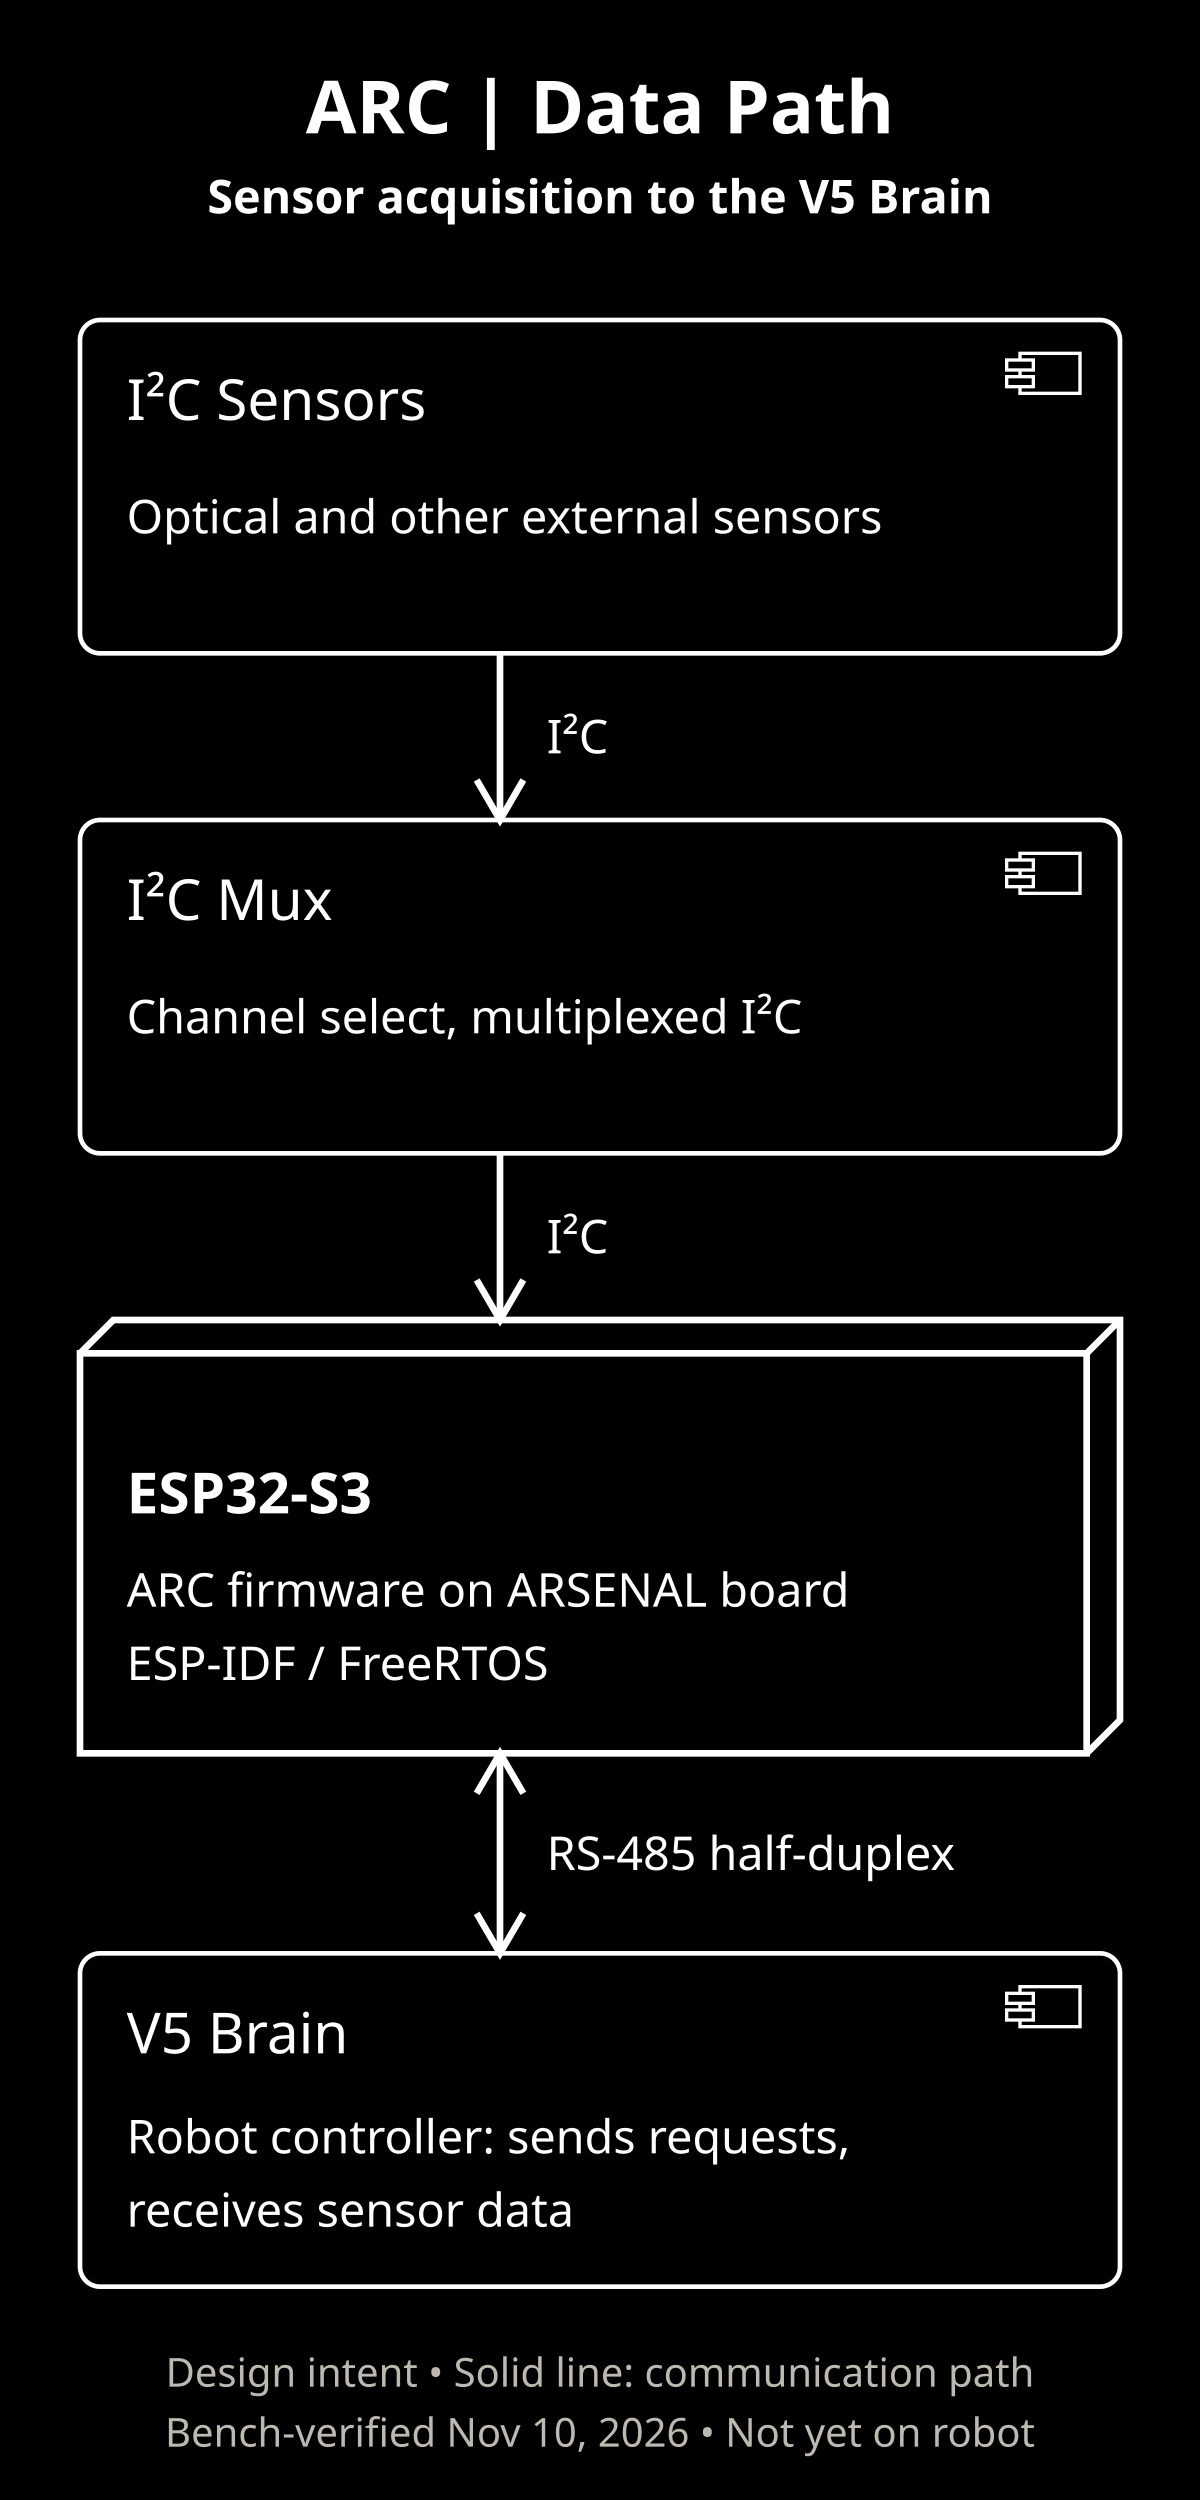
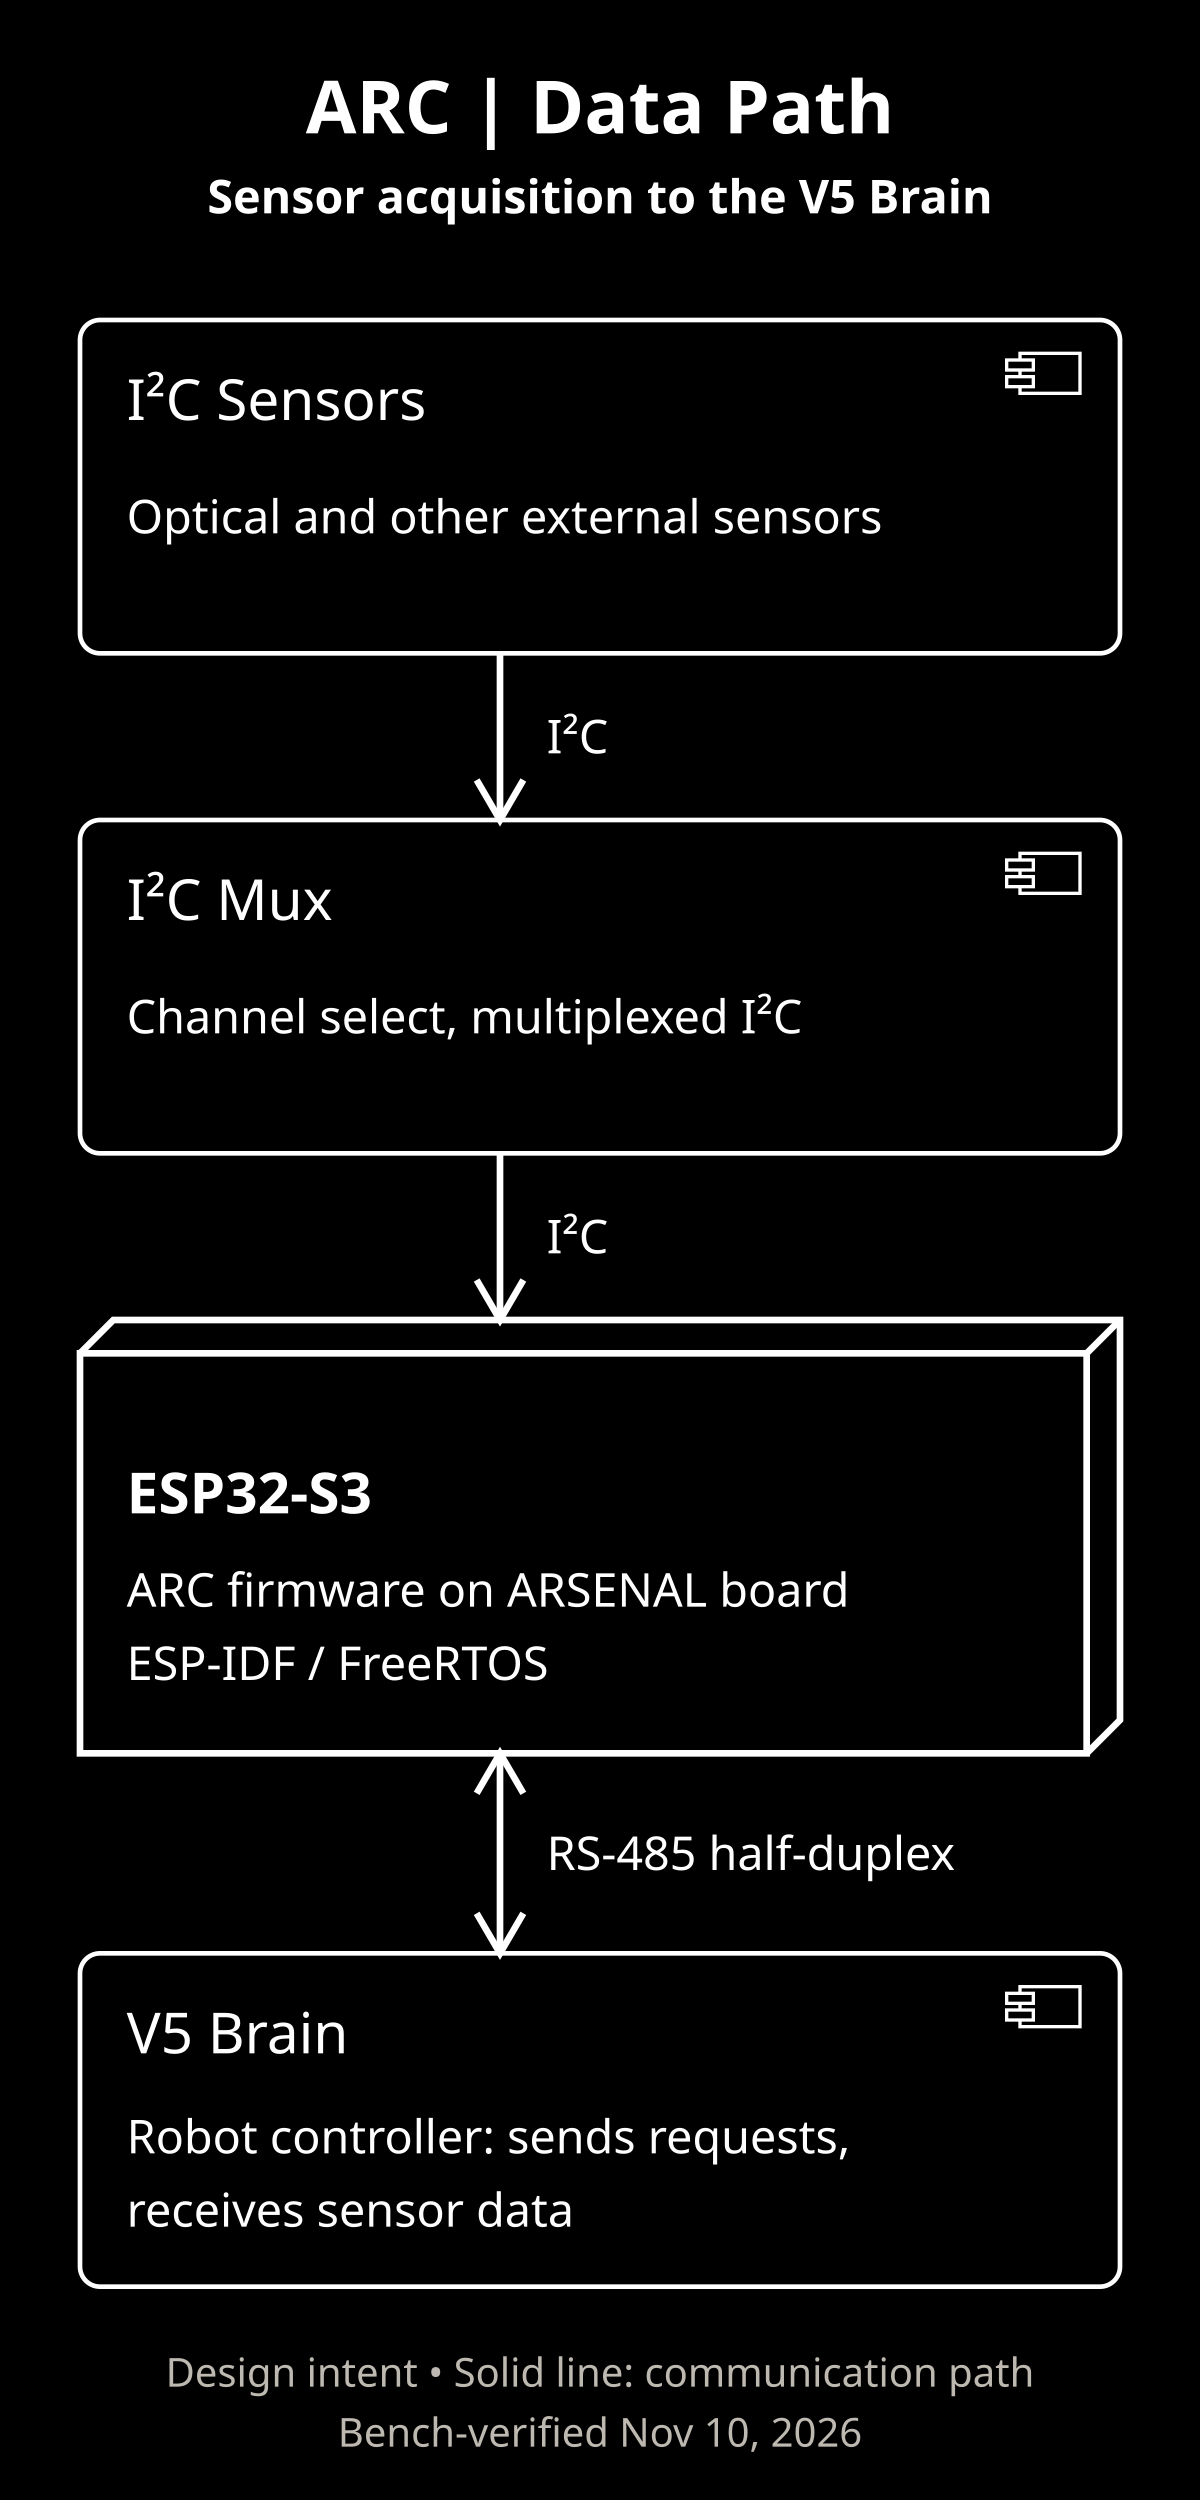
<svg xmlns="http://www.w3.org/2000/svg" viewBox="0 0 360 750" width="360" height="750" role="img" aria-labelledby="arcs-title arcs-desc">
  <rect width="360" height="750" fill="#000000" />
  <g font-family="'IBM Plex Sans', system-ui, sans-serif" fill="#ffffff">
    <text x="180" y="40" font-size="22" font-weight="700" text-anchor="middle">ARC | Data Path</text>
    <text x="180" y="64" font-size="14" font-weight="600" text-anchor="middle">Sensor acquisition to the V5 Brain</text>
    <rect x="24" y="96" width="312" height="100" rx="6" fill="none" stroke="#ffffff" stroke-width="1.4" />
    <rect x="306" y="106" width="18" height="12" fill="none" stroke="#ffffff" stroke-width="1" />
    <rect x="302" y="108" width="8" height="3" fill="#000" stroke="#ffffff" stroke-width="1" />
    <rect x="302" y="113" width="8" height="3" fill="#000" stroke="#ffffff" stroke-width="1" />
    <text x="38" y="126" font-size="17">I²C Sensors</text>
    <text x="38" y="160" font-size="14">Optical and other external sensors</text>
    <rect x="24" y="246" width="312" height="100" rx="6" fill="none" stroke="#ffffff" stroke-width="1.4" />
    <rect x="306" y="256" width="18" height="12" fill="none" stroke="#ffffff" stroke-width="1" />
    <rect x="302" y="258" width="8" height="3" fill="#000" stroke="#ffffff" stroke-width="1" />
    <rect x="302" y="263" width="8" height="3" fill="#000" stroke="#ffffff" stroke-width="1" />
    <text x="38" y="276" font-size="17">I²C Mux</text>
    <text x="38" y="310" font-size="14">Channel select, multiplexed I²C</text>
    <rect x="24" y="406" width="302" height="120" fill="none" stroke="#ffffff" stroke-width="2" />
    <polyline points="24,406 34,396 336,396 336,516 326,526" fill="none" stroke="#ffffff" stroke-width="2" />
    <line x1="326" y1="406" x2="336" y2="396" stroke="#ffffff" stroke-width="2" />
    <text x="38" y="454" font-size="17" font-weight="700">ESP32-S3</text>
    <text x="38" y="482" font-size="14">ARC firmware on ARSENAL board</text>
    <text x="38" y="504" font-size="14">ESP-IDF / FreeRTOS</text>
    <rect x="24" y="586" width="312" height="100" rx="6" fill="none" stroke="#ffffff" stroke-width="1.4" />
    <rect x="306" y="596" width="18" height="12" fill="none" stroke="#ffffff" stroke-width="1" />
    <rect x="302" y="598" width="8" height="3" fill="#000" stroke="#ffffff" stroke-width="1" />
    <rect x="302" y="603" width="8" height="3" fill="#000" stroke="#ffffff" stroke-width="1" />
    <text x="38" y="616" font-size="17">V5 Brain</text>
    <text x="38" y="646" font-size="14">Robot controller: sends requests,</text>
    <text x="38" y="668" font-size="14">receives sensor data</text>
    <g fill="none" stroke="#ffffff" stroke-width="2">
      <polyline points="150,196 150,246" />
      <polyline points="143,234 150,246 157,234" />
      <polyline points="150,346 150,396" />
      <polyline points="143,384 150,396 157,384" />
      <polyline points="150,526 150,586" />
      <polyline points="143,574 150,586 157,574" />
      <polyline points="143,538 150,526 157,538" />
    </g>
    <text x="164" y="226" font-size="14">I²C</text>
    <text x="164" y="376" font-size="14">I²C</text>
    <text x="164" y="561" font-size="14">RS-485 half-duplex</text>
    <text x="180" y="716" font-size="12" text-anchor="middle" fill="#bdb9b1">Design intent • Solid line: communication path</text>
-     <text x="180" y="734" font-size="12" text-anchor="middle" fill="#bdb9b1">Bench-verified Nov 10, 2026 • Not yet on robot</text>
+     <text x="180" y="734" font-size="12" text-anchor="middle" fill="#bdb9b1">Bench-verified Nov 10, 2026</text>
  </g>
</svg>
